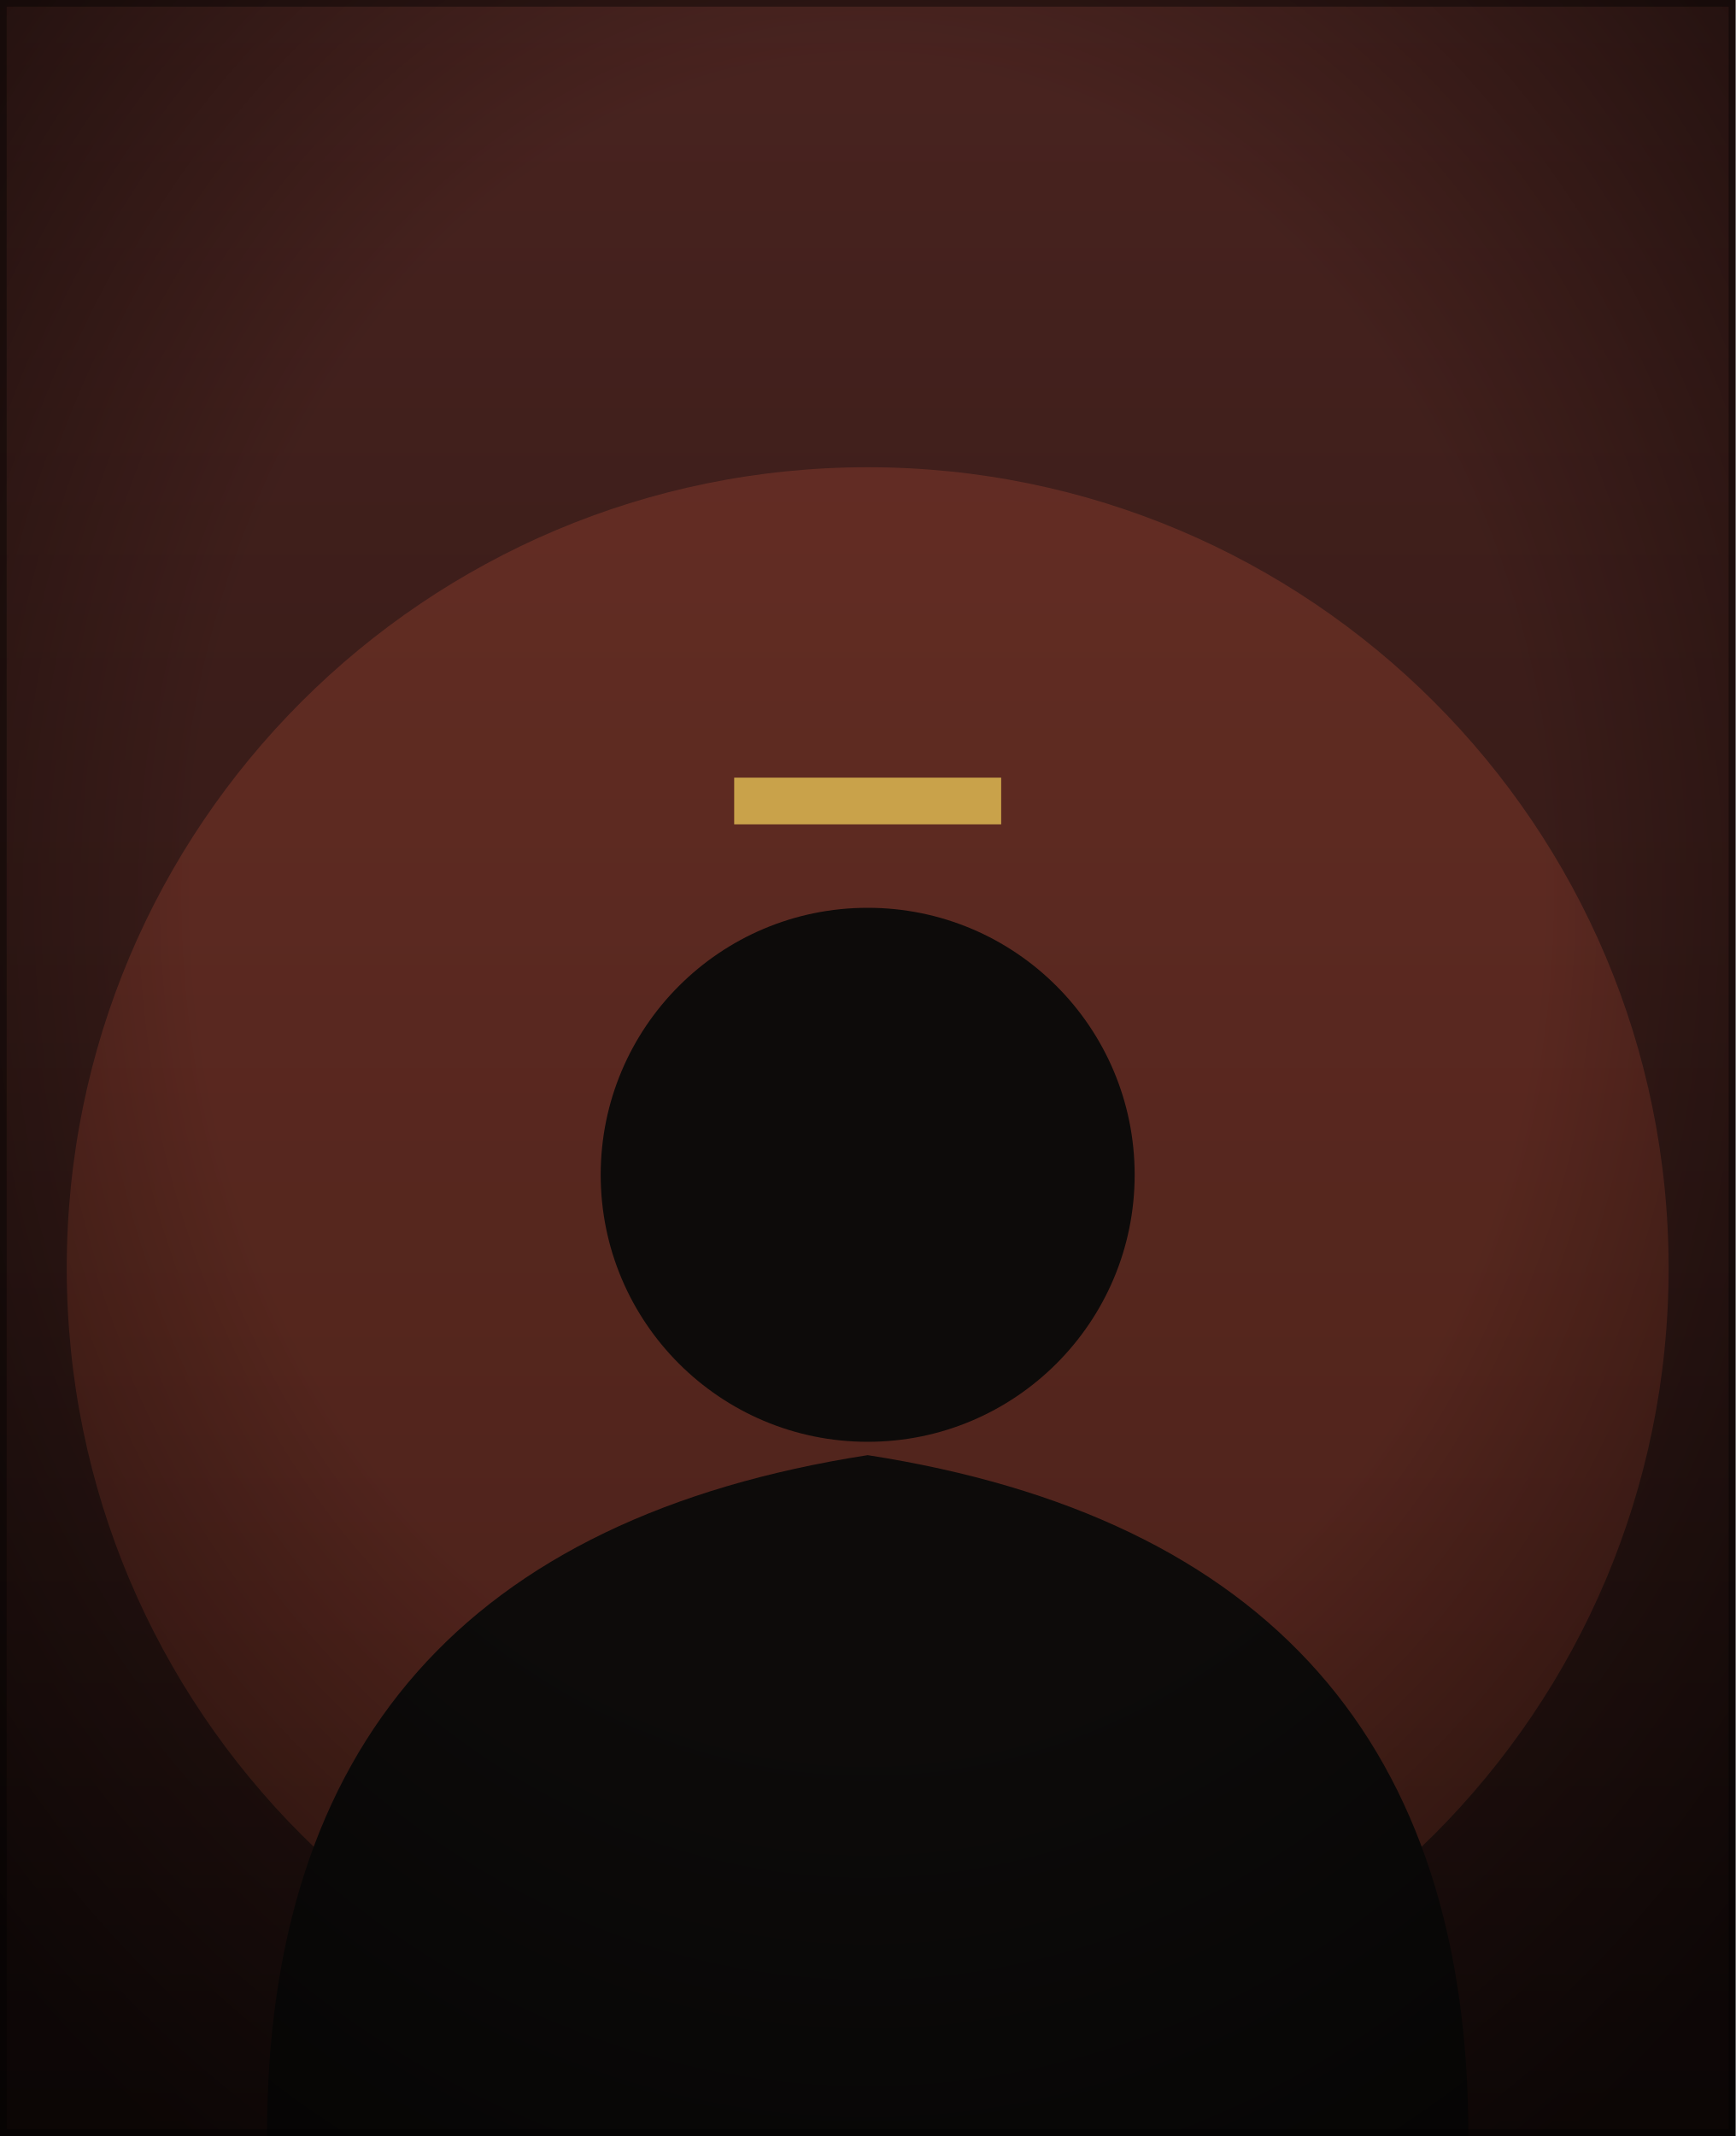
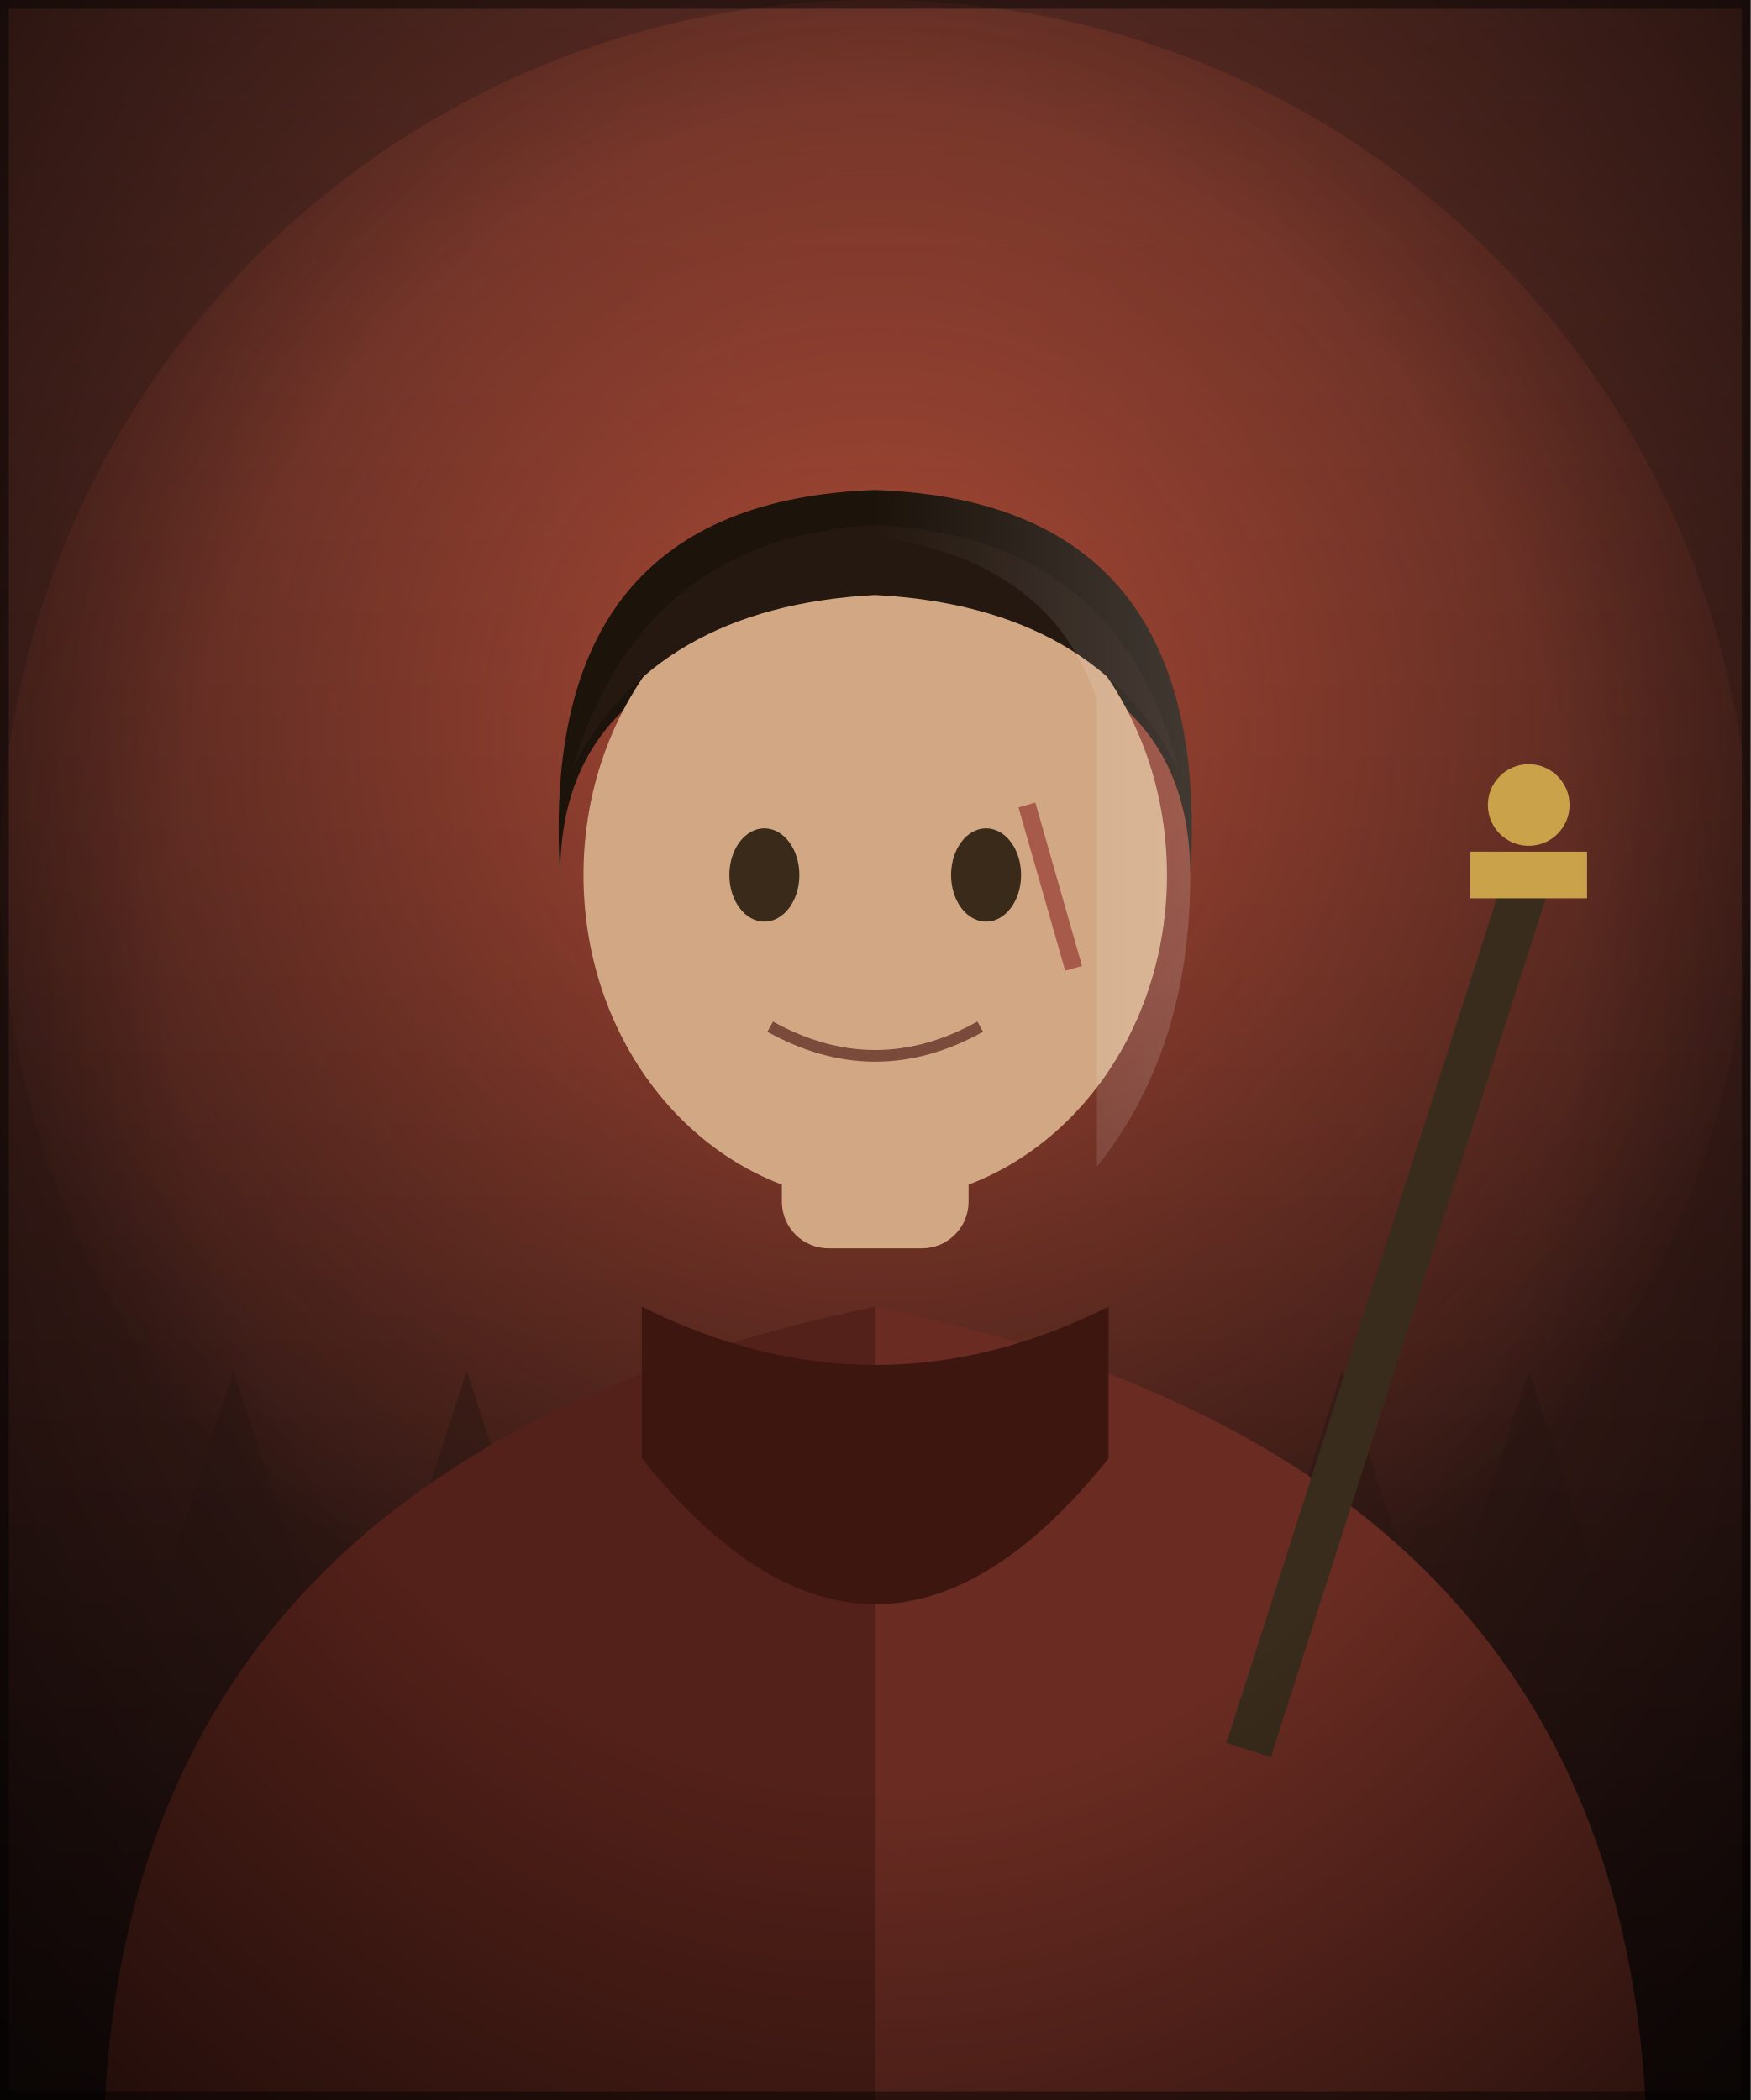
- <svg xmlns="http://www.w3.org/2000/svg" width="260" height="320" viewBox="0 0 260 320">
+ <svg xmlns="http://www.w3.org/2000/svg" width="300" height="360" viewBox="0 0 300 360">
  <defs>
    <linearGradient id="bg" x1="0" y1="0" x2="0" y2="1">
-       <stop offset="0" stop-color="#4a2420" />
+       <stop offset="0" stop-color="#5a2c24" />
      <stop offset="1" stop-color="#1e0f0d" />
    </linearGradient>
-     <radialGradient id="vig" cx="0.5" cy="0.42" r="0.7">
+     <radialGradient id="acc" cx="0.5" cy="0.42" r="0.55">
+       <stop offset="0" stop-color="#ff6a4a" stop-opacity="0.55" />
+       <stop offset="1" stop-color="#ff6a4a" stop-opacity="0" />
+     </radialGradient>
+     <radialGradient id="vig" cx="0.5" cy="0.45" r="0.72">
      <stop offset="0.55" stop-color="#000" stop-opacity="0" />
-       <stop offset="1" stop-color="#000" stop-opacity="0.6" />
+       <stop offset="1" stop-color="#000" stop-opacity="0.62" />
    </radialGradient>
-     <filter id="g" x="-60%" y="-60%" width="220%" height="220%">
-       <feGaussianBlur stdDeviation="3" result="b" />
+     <linearGradient id="rim" x1="0" y1="0" x2="1" y2="0">
+       <stop offset="0" stop-color="#fff" stop-opacity="0.0" />
+       <stop offset="1" stop-color="#fff" stop-opacity="0.16" />
+     </linearGradient>
+     <filter id="soft" x="-40%" y="-40%" width="180%" height="180%">
+       <feGaussianBlur stdDeviation="4" />
+     </filter>
+     <filter id="glow" x="-60%" y="-60%" width="220%" height="220%">
+       <feGaussianBlur stdDeviation="4" result="b" />
      <feMerge>
        <feMergeNode in="b" />
        <feMergeNode in="SourceGraphic" />
      </feMerge>
    </filter>
  </defs>
-   <rect width="260" height="320" fill="url(#bg)" />
-   <ellipse cx="130" cy="190" rx="120" ry="120" fill="#ff6a4a" opacity="0.18" />
-   <path d="M40 320 Q40 232 130 218 Q220 232 220 320 Z" fill="#0d0b0a" />
-   <circle cx="130" cy="176" r="40" fill="#0d0b0a" />
-   <line x1="130" y1="56" x2="130" y2="132" stroke="#e9e2cf" stroke-width="7" filter="url(#g)" />
-   <line x1="110" y1="120" x2="150" y2="120" stroke="#c9a24a" stroke-width="7" />
-   <rect width="260" height="320" fill="url(#vig)" />
-   <rect width="260" height="320" fill="none" stroke="#000" stroke-opacity="0.4" stroke-width="2" />
+   <rect width="300" height="360" fill="url(#bg)" />
+   <ellipse cx="150" cy="150" rx="150" ry="150" fill="url(#acc)" />
+   <g opacity="0.5">
+     <polygon points="24,300 56,300 40,250" fill="#2a1512" />
+     <polygon points="27,275 53,275 40,235" fill="#2a1512" />
+     <polygon points="64,300 96,300 80,250" fill="#2a1512" />
+     <polygon points="67,275 93,275 80,235" fill="#2a1512" />
+     <polygon points="214,300 246,300 230,250" fill="#2a1512" />
+     <polygon points="217,275 243,275 230,235" fill="#2a1512" />
+     <polygon points="246,300 278,300 262,250" fill="#2a1512" />
+     <polygon points="249,275 275,275 262,235" fill="#2a1512" />
+   </g>
+   <path d="M18 360 Q24 250 150 224 Q276 250 282 360 Z" fill="#6a2c22" />
+   <path d="M18 360 Q24 250 150 224 Q150 252 150 360 Z" fill="#3c160f" opacity="0.5" />
+   <path d="M110 250 Q150 300 190 250 L190 224 Q150 244 110 224 Z" fill="#3c160f" />
+   <path d="M96 150 Q92 86 150 84 Q208 86 204 150 Q204 110 150 108 Q96 110 96 150 Z" fill="#1c130b" />
+   <rect x="134" y="188" width="32" height="26" rx="8" fill="#d2a884" />
+   <ellipse cx="150" cy="150" rx="50" ry="56" fill="#d2a884" />
+   <path d="M98 132 Q110 92 150 90 Q192 92 202 132 Q188 104 150 102 Q112 104 98 132 Z" fill="#241810" />
+   <ellipse cx="131" cy="150" rx="6" ry="8" fill="#3a2a1a" />
+   <ellipse cx="169" cy="150" rx="6" ry="8" fill="#3a2a1a" />
+   <line x1="176" y1="138" x2="184" y2="166" stroke="#a85a4a" stroke-width="3" />
+   <path d="M132 176 Q150 186 168 176" stroke="#7a4a3a" stroke-width="2" fill="none" />
+   <line x1="214" y1="300" x2="262" y2="150" stroke="#3a2c1c" stroke-width="8" />
+   <line x1="252" y1="150" x2="272" y2="150" stroke="#caa24a" stroke-width="8" />
+   <circle cx="262" cy="138" r="7" fill="#caa24a" />
+   <path d="M150 84 Q208 86 204 150 Q204 180 188 200 L188 120 Q180 96 150 92 Z" fill="url(#rim)" />
+   <rect width="300" height="360" fill="url(#vig)" />
+   <rect width="300" height="360" fill="none" stroke="#000" stroke-opacity="0.45" stroke-width="3" />
</svg>
